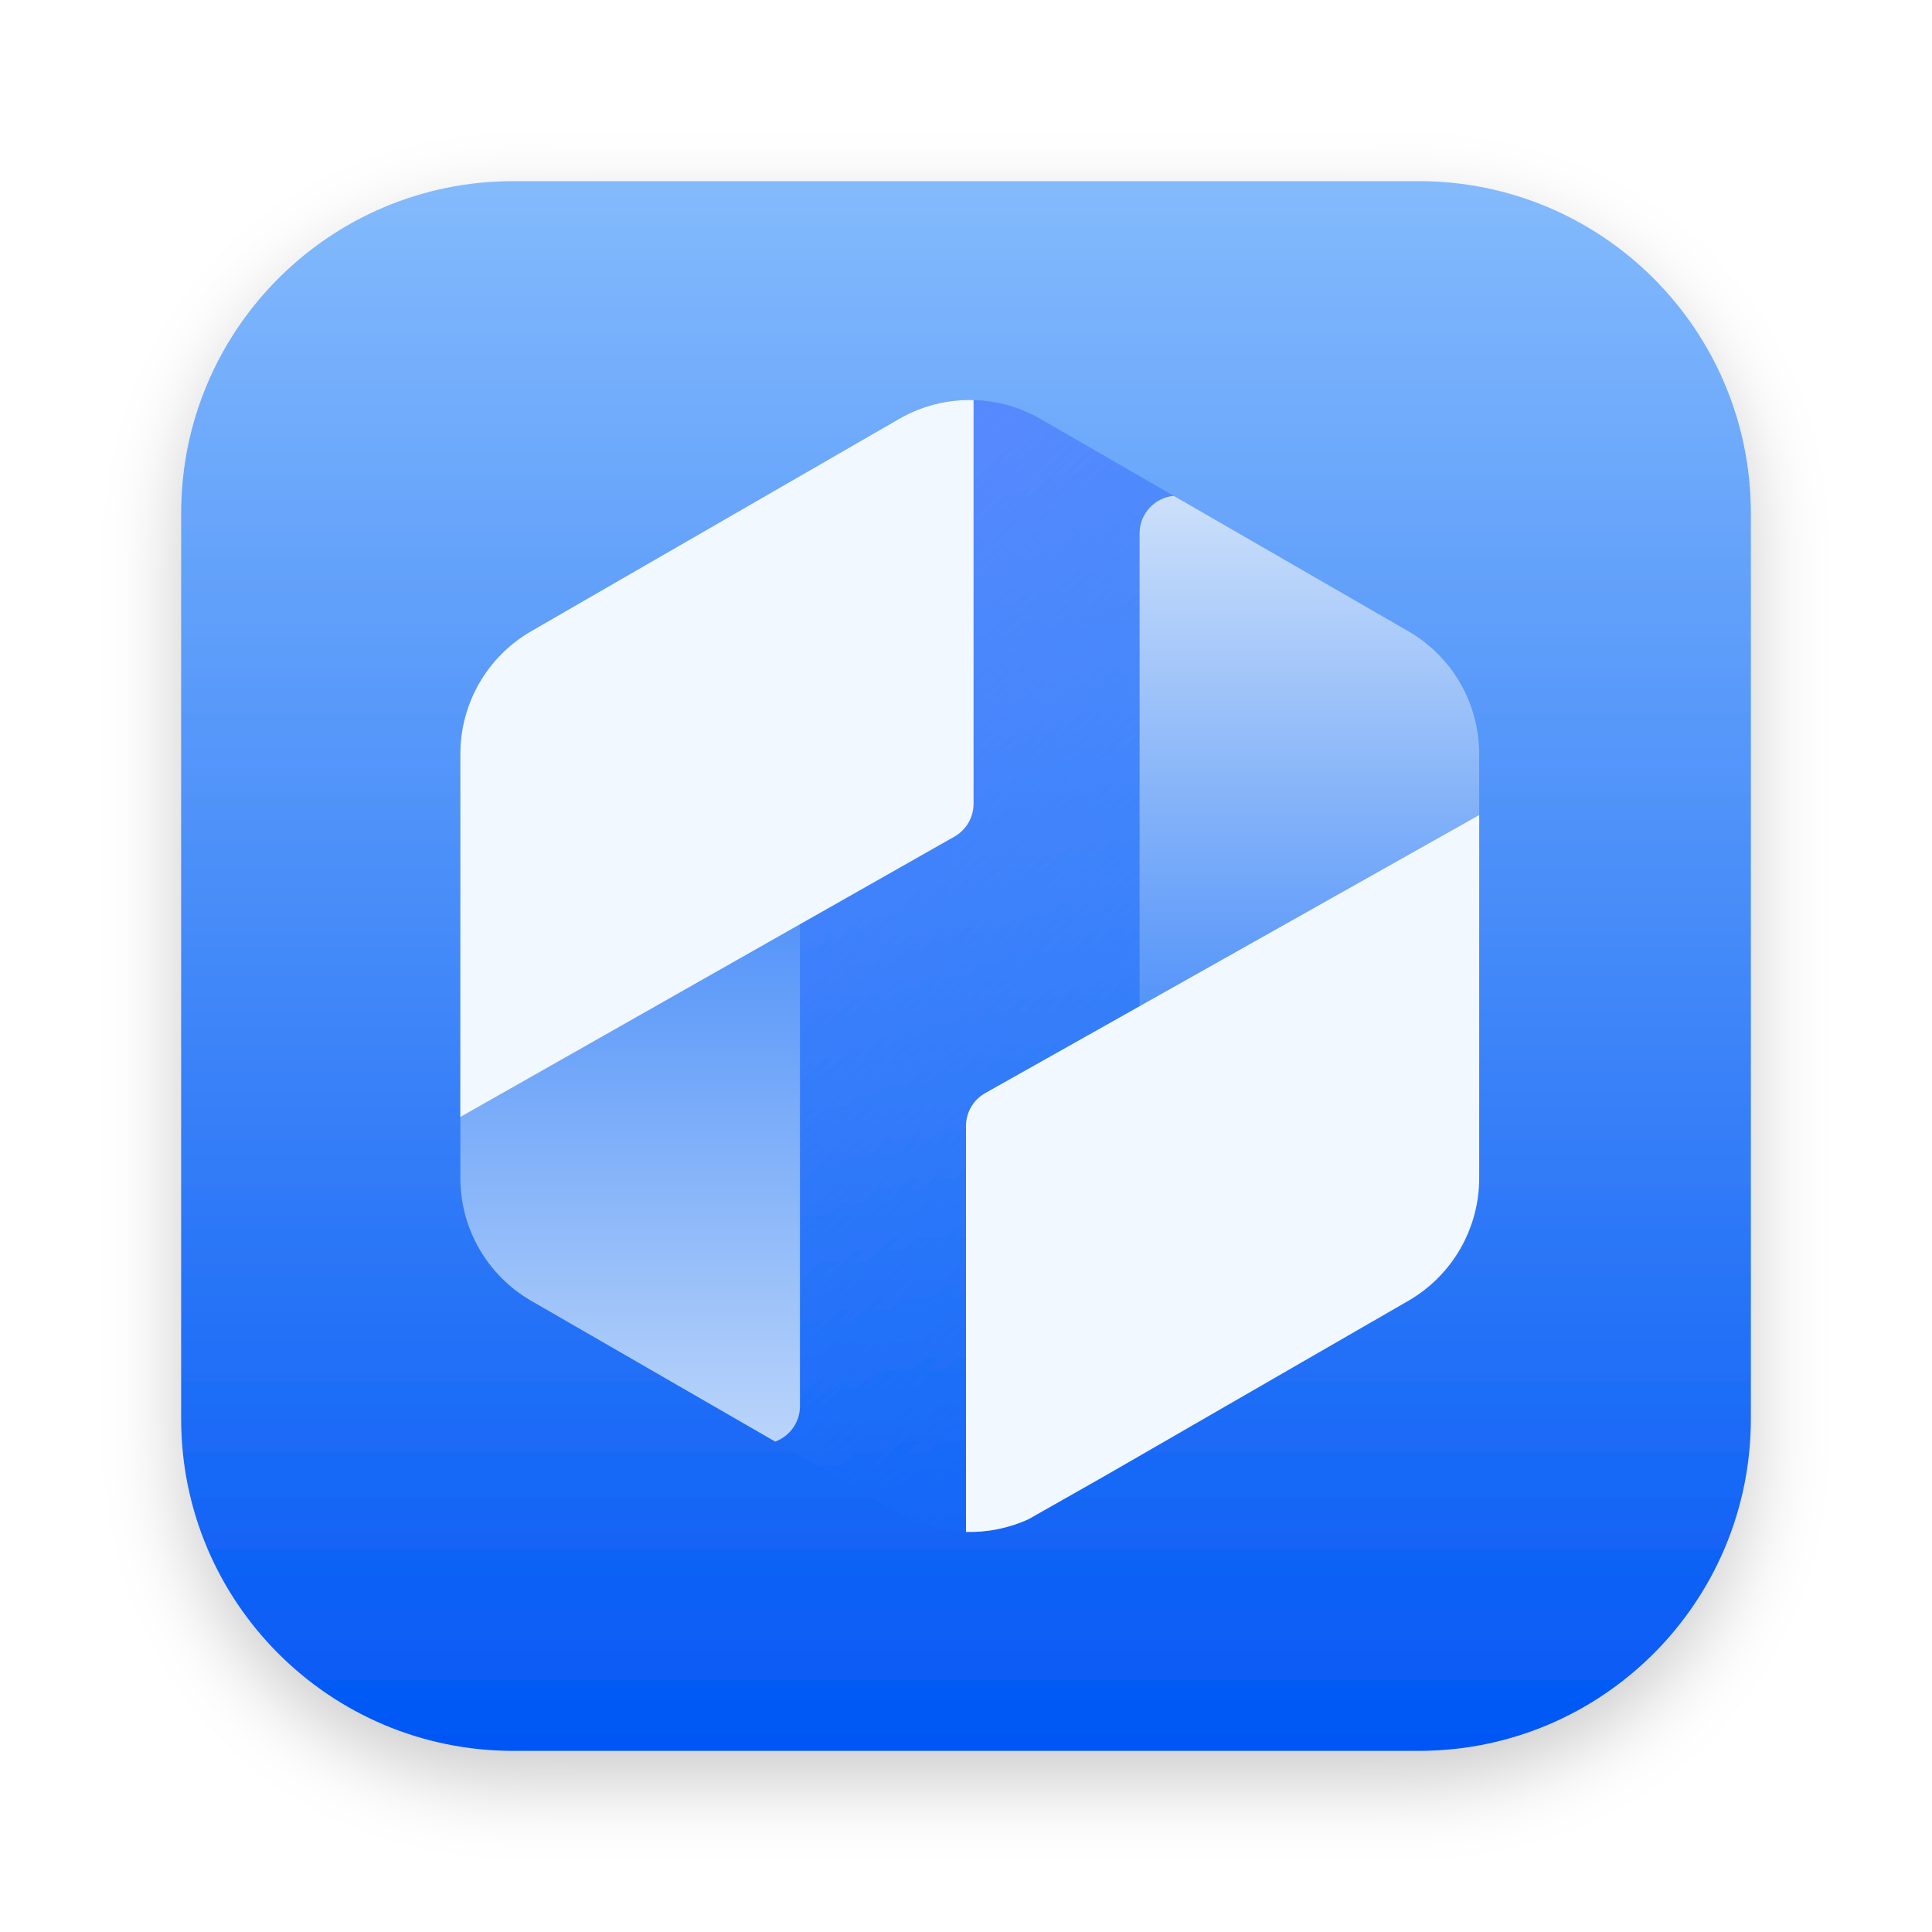
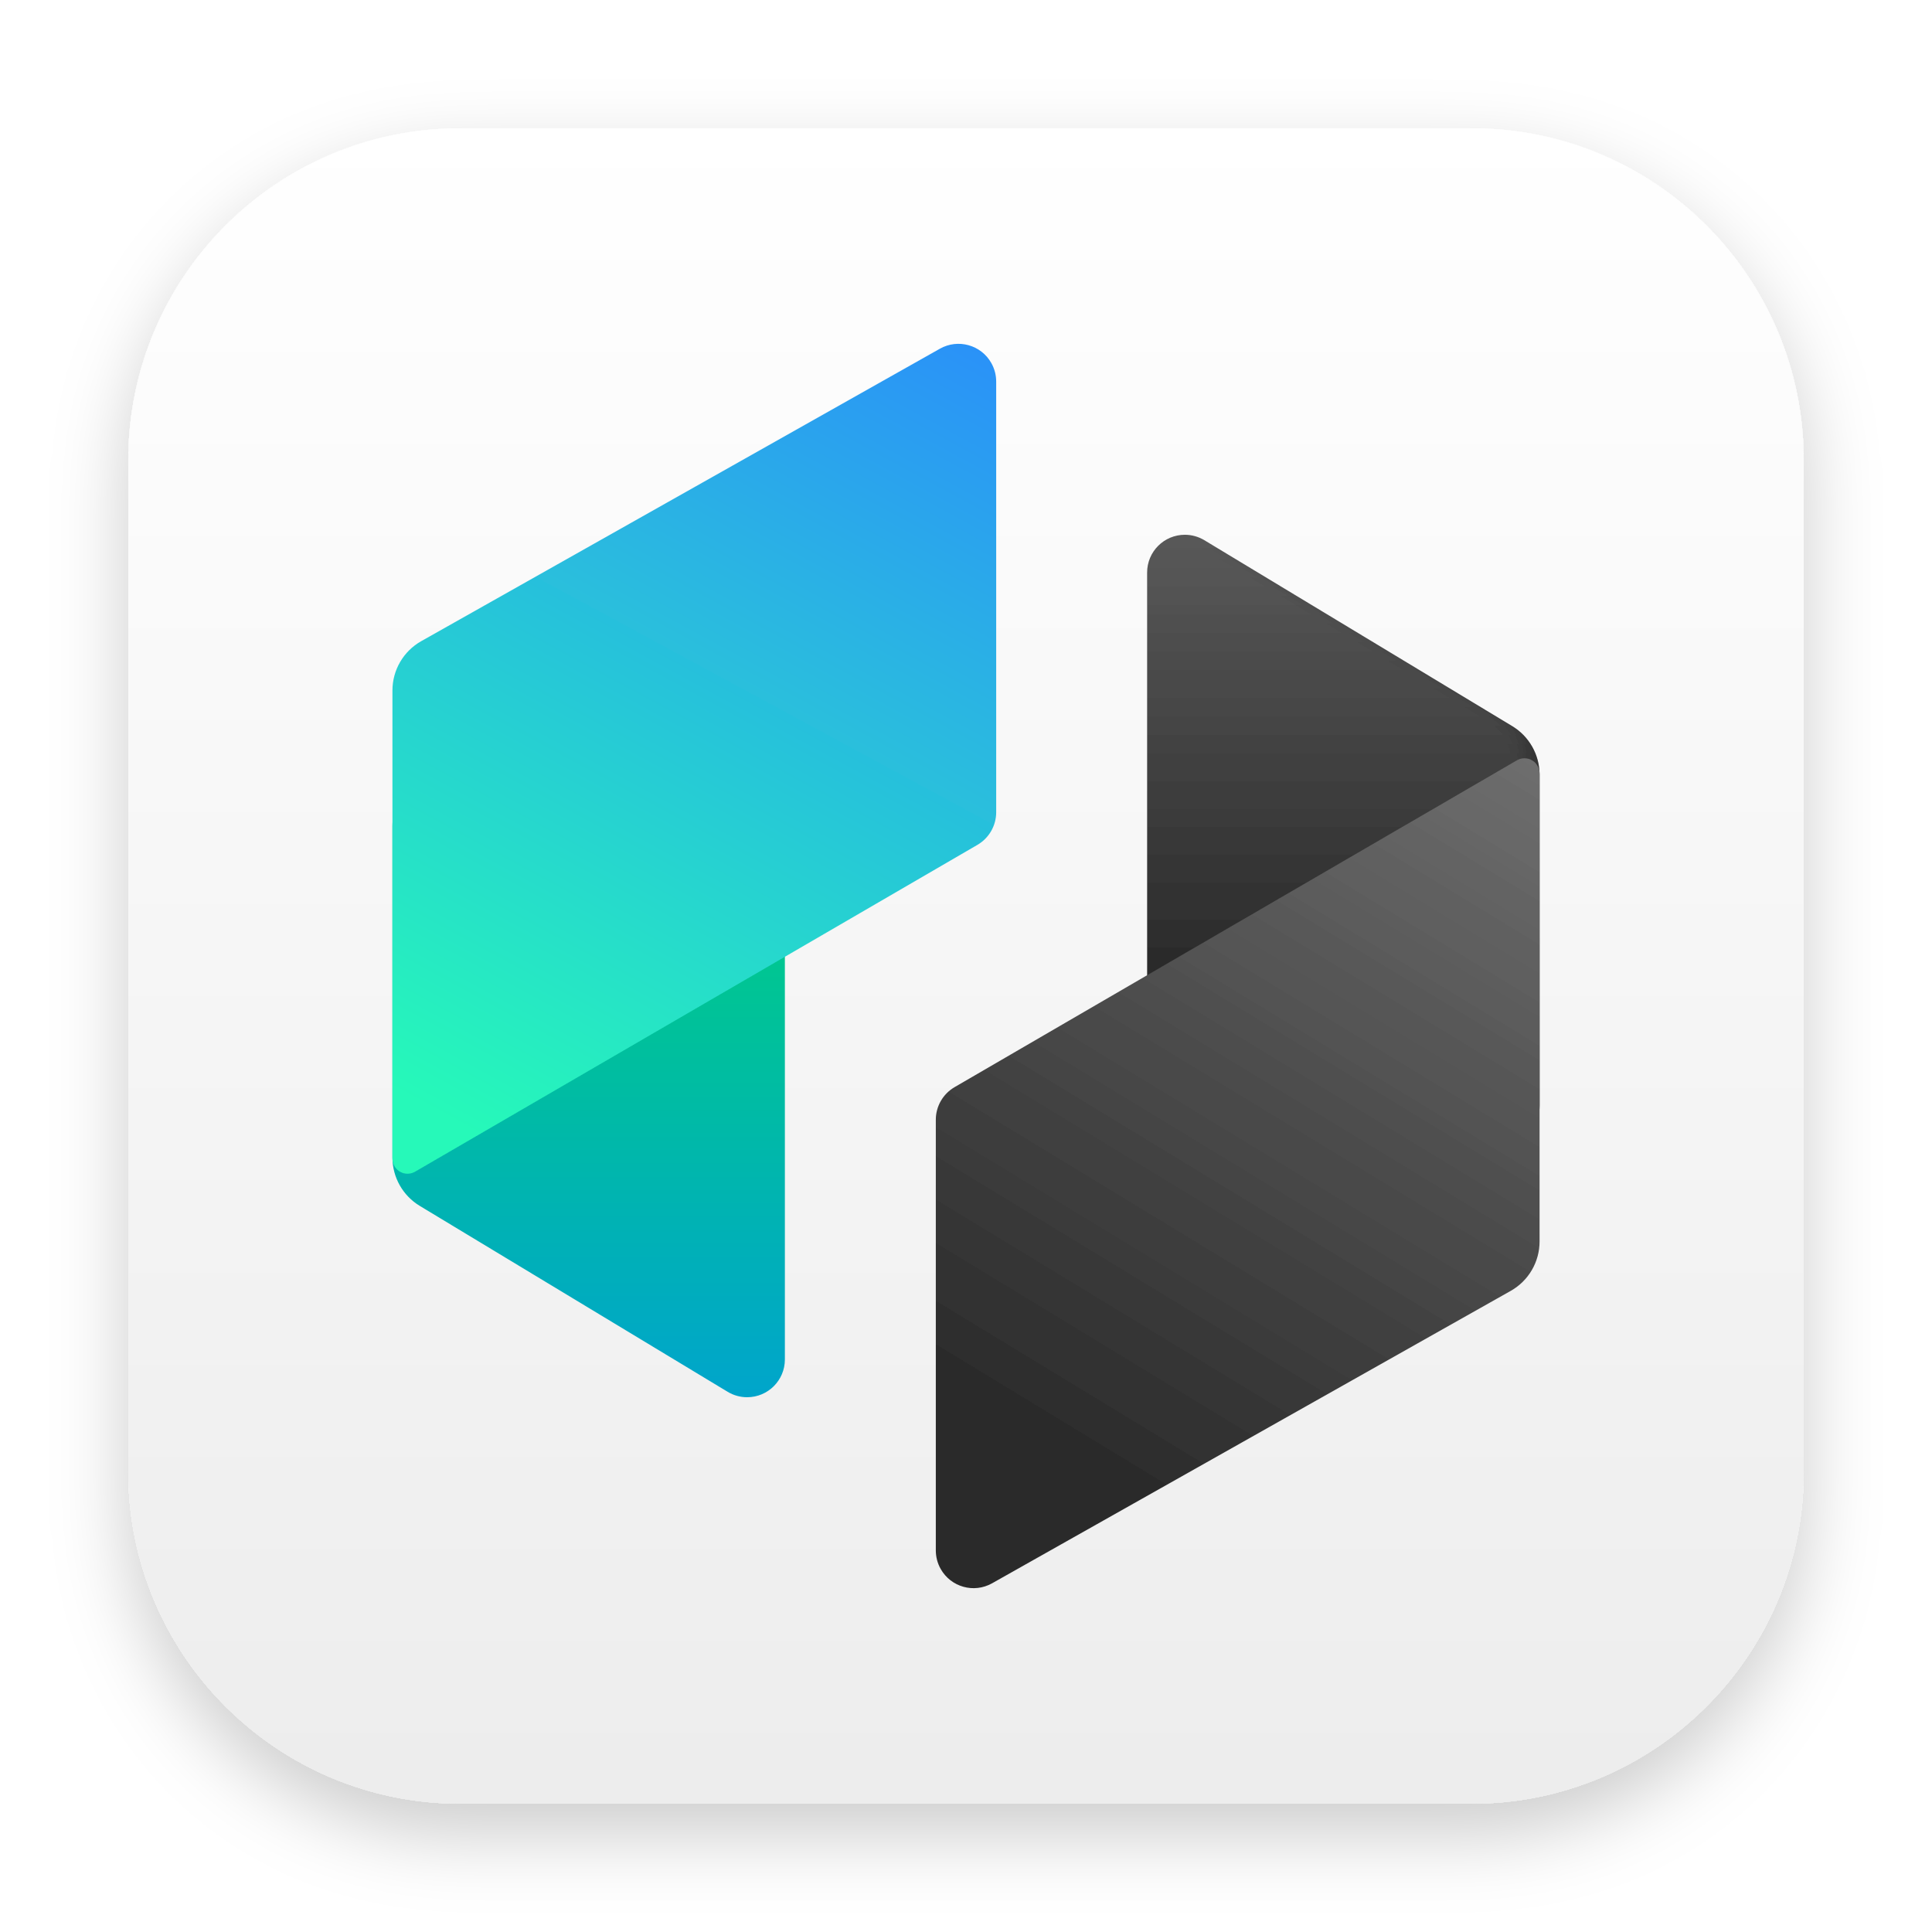
- <svg xmlns="http://www.w3.org/2000/svg" width="256px" height="256px" viewBox="0 0 256 256" version="1.1">
+ <svg xmlns="http://www.w3.org/2000/svg" xmlns:xlink="http://www.w3.org/1999/xlink" width="256px" height="256px" viewBox="0 0 256 256" version="1.1">
  <defs>
-     <filter x="-8.2%" y="-6.2%" width="116.3%" height="116.3%" filterUnits="objectBoundingBox" id="filter-1">
+     <filter x="-7.7%" y="-5.9%" width="115.3%" height="115.3%" filterUnits="objectBoundingBox" id="filter-1">
      <feOffset dx="0" dy="4" in="SourceAlpha" result="shadowOffsetOuter1" />
      <feGaussianBlur stdDeviation="5" in="shadowOffsetOuter1" result="shadowBlurOuter1" />
      <feColorMatrix values="0 0 0 0 0   0 0 0 0 0   0 0 0 0 0  0 0 0 0.2 0" type="matrix" in="shadowBlurOuter1" result="shadowMatrixOuter1" />
      <feMerge>
        <feMergeNode in="shadowMatrixOuter1" />
        <feMergeNode in="SourceGraphic" />
      </feMerge>
    </filter>
-     <linearGradient x1="59.085%" y1="100%" x2="59.085%" y2="-35.761%" id="linearGradient-2">
-       <stop stop-color="#0056F5" offset="0%" />
-       <stop stop-color="#B4DFFF" offset="100%" />
+     <linearGradient x1="50%" y1="0%" x2="50%" y2="98.139%" id="linearGradient-2">
+       <stop stop-color="#FFFFFF" offset="0%" />
+       <stop stop-color="#EDEDED" offset="100%" />
    </linearGradient>
-     <linearGradient x1="17.748%" y1="4.06%" x2="90.5%" y2="91.062%" id="linearGradient-3">
-       <stop stop-color="#6188FF" offset="0%" />
-       <stop stop-color="#0065FA" stop-opacity="0" offset="100%" />
+     <linearGradient x1="50%" y1="0%" x2="50%" y2="100%" id="linearGradient-3">
+       <stop stop-color="#00D479" offset="0%" />
+       <stop stop-color="#02A5CB" offset="100%" />
    </linearGradient>
-     <linearGradient x1="50%" y1="-20.173%" x2="50%" y2="116.109%" id="linearGradient-4">
-       <stop stop-color="#3480F8" offset="0%" />
-       <stop stop-color="#CCE0FA" offset="100%" />
+     <linearGradient x1="74.197%" y1="-23.143%" x2="25.803%" y2="100%" id="linearGradient-4">
+       <stop stop-color="#2B86FF" offset="0%" />
+       <stop stop-color="#26F9B9" offset="100%" />
    </linearGradient>
-     <linearGradient x1="42.025%" y1="0%" x2="42.025%" y2="112.775%" id="linearGradient-5">
-       <stop stop-color="#CCE0FA" offset="0%" />
-       <stop stop-color="#3480F8" offset="100%" />
+     <linearGradient x1="50%" y1="0%" x2="50%" y2="96.171%" id="linearGradient-5">
+       <stop stop-color="#595959" offset="0%" />
+       <stop stop-color="#181818" offset="100%" />
+     </linearGradient>
+     <path d="M179.5,137 L142.5,137 C138.358,137 135,133.642 135,129.5 L135,58.86 C135,56.098 137.239,53.86 140,53.86 C140.911,53.86 141.805,54.109 142.584,54.58 L183.377,79.21 C185.626,80.568 187,83.004 187,85.631 L187,129.5 C187,133.642 183.642,137 179.5,137 Z" id="path-6" />
+     <filter x="-3.8%" y="2.1%" width="107.7%" height="100.2%" filterUnits="objectBoundingBox" id="filter-7">
+       <feGaussianBlur stdDeviation="1" in="SourceAlpha" result="shadowBlurInner1" />
+       <feOffset dx="-2" dy="-2" in="shadowBlurInner1" result="shadowOffsetInner1" />
+       <feComposite in="shadowOffsetInner1" in2="SourceAlpha" operator="arithmetic" k2="-1" k3="1" result="shadowInnerInner1" />
+       <feColorMatrix values="0 0 0 0 0   0 0 0 0 0   0 0 0 0 0  0 0 0 0.2 0" type="matrix" in="shadowInnerInner1" />
+     </filter>
+     <linearGradient x1="85.249%" y1="-26.78%" x2="35.021%" y2="86.954%" id="linearGradient-8">
+       <stop stop-color="#7A7A7A" offset="0%" />
+       <stop stop-color="#2C2C2C" offset="100%" />
    </linearGradient>
  </defs>
-   <g id="apps/256/ide" stroke="none" fill="none">
-     <g id="apps/256/编组" filter="url(#filter-1)" stroke-width="1" fill-rule="evenodd" transform="translate(24, 24)">
-       <rect id="矩形" fill="url(#linearGradient-2)" x="0" y="0" width="208" height="208" rx="44" />
-       <g id="编组-2" transform="translate(37, 29)">
-         <path d="M76.863,2.508 L125.613,30.637 C131.421,33.988 135,40.188 135,46.898 L135,103.102 C135,109.812 131.421,116.012 125.613,119.363 L76.863,147.492 C71.068,150.836 63.932,150.836 58.137,147.492 L9.387,119.363 C3.579,116.012 0,109.812 0,103.102 L0,46.898 C0,40.188 3.579,33.988 9.387,30.637 L58.137,2.508 C63.818,-0.77 70.789,-0.835 76.521,2.315 L76.863,2.508 Z" id="多边形" fill="url(#linearGradient-3)" />
-         <path d="M45,62 L45,133.32 C45,135.479 43.632,137.318 41.715,138.018 L9.387,119.363 C3.579,116.012 0,109.812 0,103.102 L0,62 L45,62 Z" id="形状结合" fill="url(#linearGradient-4)" />
-         <path d="M94.532,12.702 L125.613,30.637 C131.421,33.988 135,40.188 135,46.898 L135,89 L90,89 L90,17.68 C90,15.077 91.99,12.938 94.532,12.702 Z" id="形状结合" fill="url(#linearGradient-5)" />
-         <path d="M135,55 L135,103.102 C135,109.812 131.421,116.012 125.613,119.363 L85.291,142.629 L75.269,148.313 C72.647,149.508 69.817,150.068 67,149.993 L67,96.199 C67,94.393 67.974,92.728 69.547,91.842 L135,55 Z M68,0.007 L68,53.507 C68,55.307 67.033,56.968 65.467,57.856 L0,95 L0,46.898 C0,40.188 3.579,33.988 9.387,30.637 L58.137,2.508 C61.184,0.75 64.602,-0.084 68,0.007 Z" id="形状结合" fill="#F2F8FF" />
+   <g id="app/ide/256px" stroke="none" stroke-width="1" fill="none" fill-rule="evenodd">
+     <g id="编组" filter="url(#filter-1)" transform="translate(17, 17)">
+       <rect id="矩形" fill="url(#linearGradient-2)" x="0" y="0" width="222" height="222" rx="44" />
+       <path d="M42.5,85 L79.5,85 C83.642,85 87,88.358 87,92.5 L87,163.14 C87,165.901 84.761,168.14 82,168.14 C81.089,168.14 80.195,167.891 79.415,167.42 L38.623,142.788 C36.374,141.431 35,138.995 35,136.368 L35,92.5 C35,88.358 38.358,85 42.5,85 Z" id="路径" fill="url(#linearGradient-3)" />
+       <path d="M38.816,67.957 L107.544,29.204 C109.95,27.848 112.999,28.698 114.355,31.104 C114.778,31.853 115,32.699 115,33.559 L115,90.627 C115,92.408 114.052,94.055 112.512,94.95 L38.005,138.253 C37.05,138.809 35.826,138.484 35.271,137.529 C35.093,137.224 35,136.877 35,136.524 L35,74.49 C35,71.783 36.459,69.286 38.816,67.957 Z" id="路径" fill="url(#linearGradient-4)" />
+       <g id="路径">
+         <use fill="url(#linearGradient-5)" fill-rule="evenodd" xlink:href="#path-6" />
+         <use fill="black" fill-opacity="1" filter="url(#filter-7)" xlink:href="#path-6" />
      </g>
+       <path d="M183.184,154.044 L114.456,192.796 C112.05,194.152 109.001,193.302 107.645,190.896 C107.222,190.147 107,189.301 107,188.441 L107,131.374 C107,129.592 107.948,127.946 109.488,127.051 L183.995,83.747 C184.95,83.191 186.174,83.516 186.729,84.471 C186.907,84.776 187,85.123 187,85.476 L187,147.511 C187,150.217 185.541,152.714 183.184,154.044 Z" id="路径" fill="url(#linearGradient-8)" fill-rule="nonzero" />
    </g>
-     <g id="Guide/256" transform="translate(0.0533, 0)" />
  </g>
</svg>
